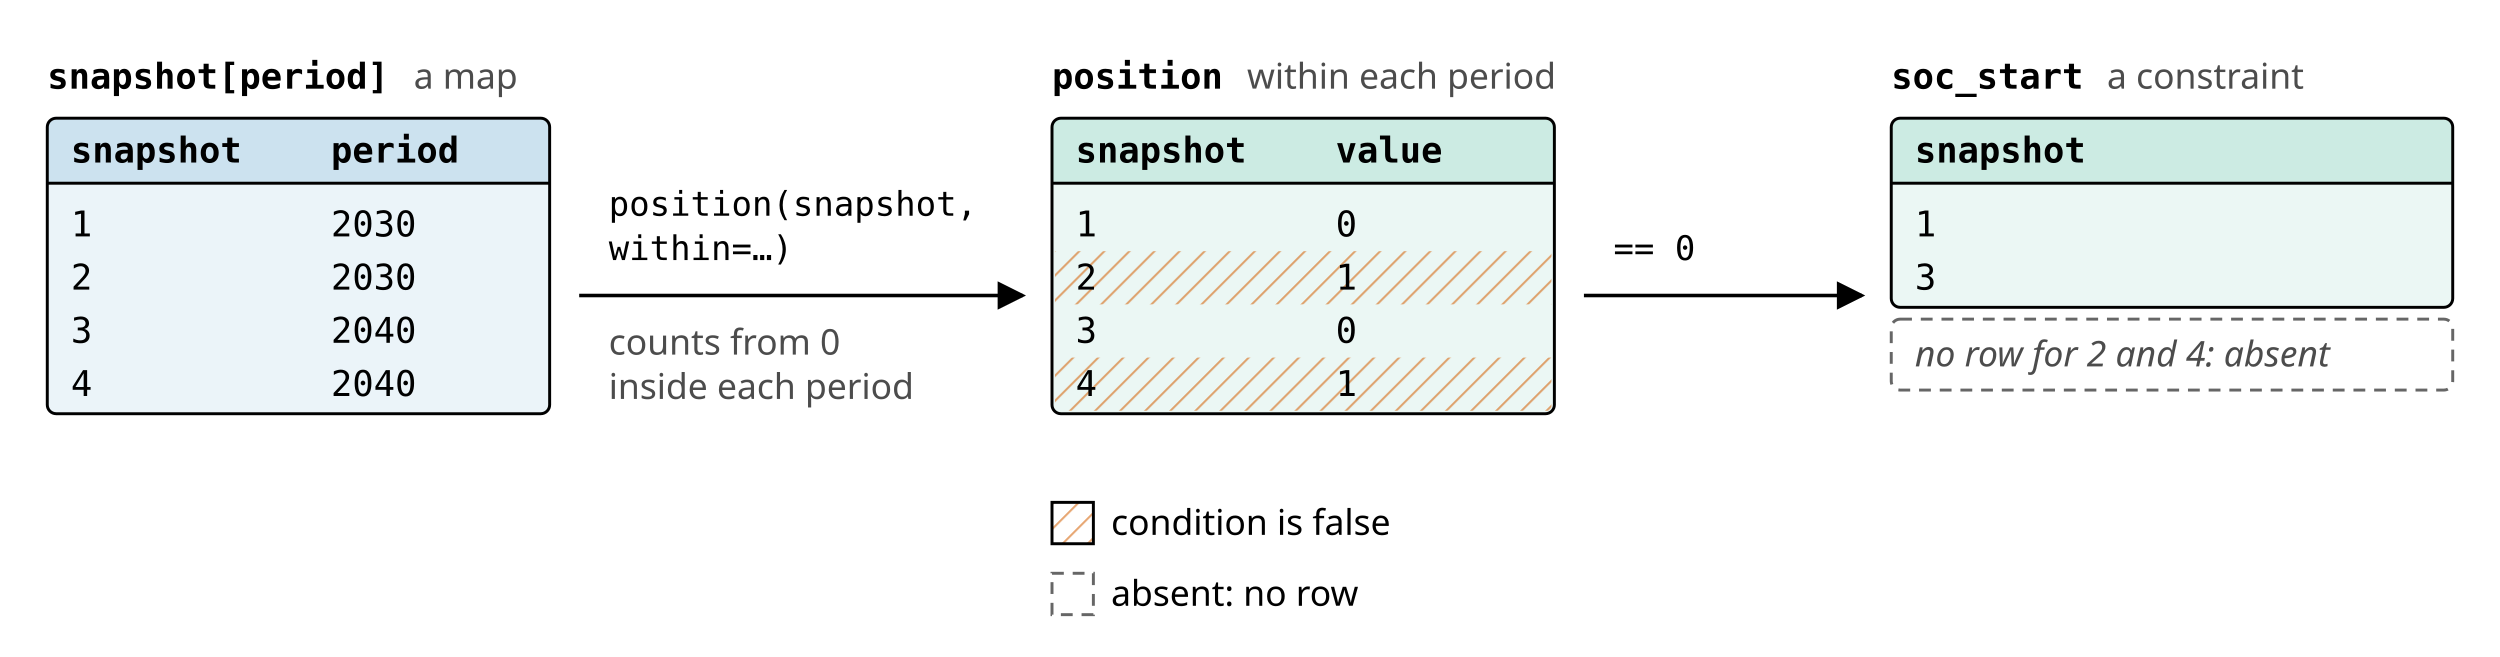
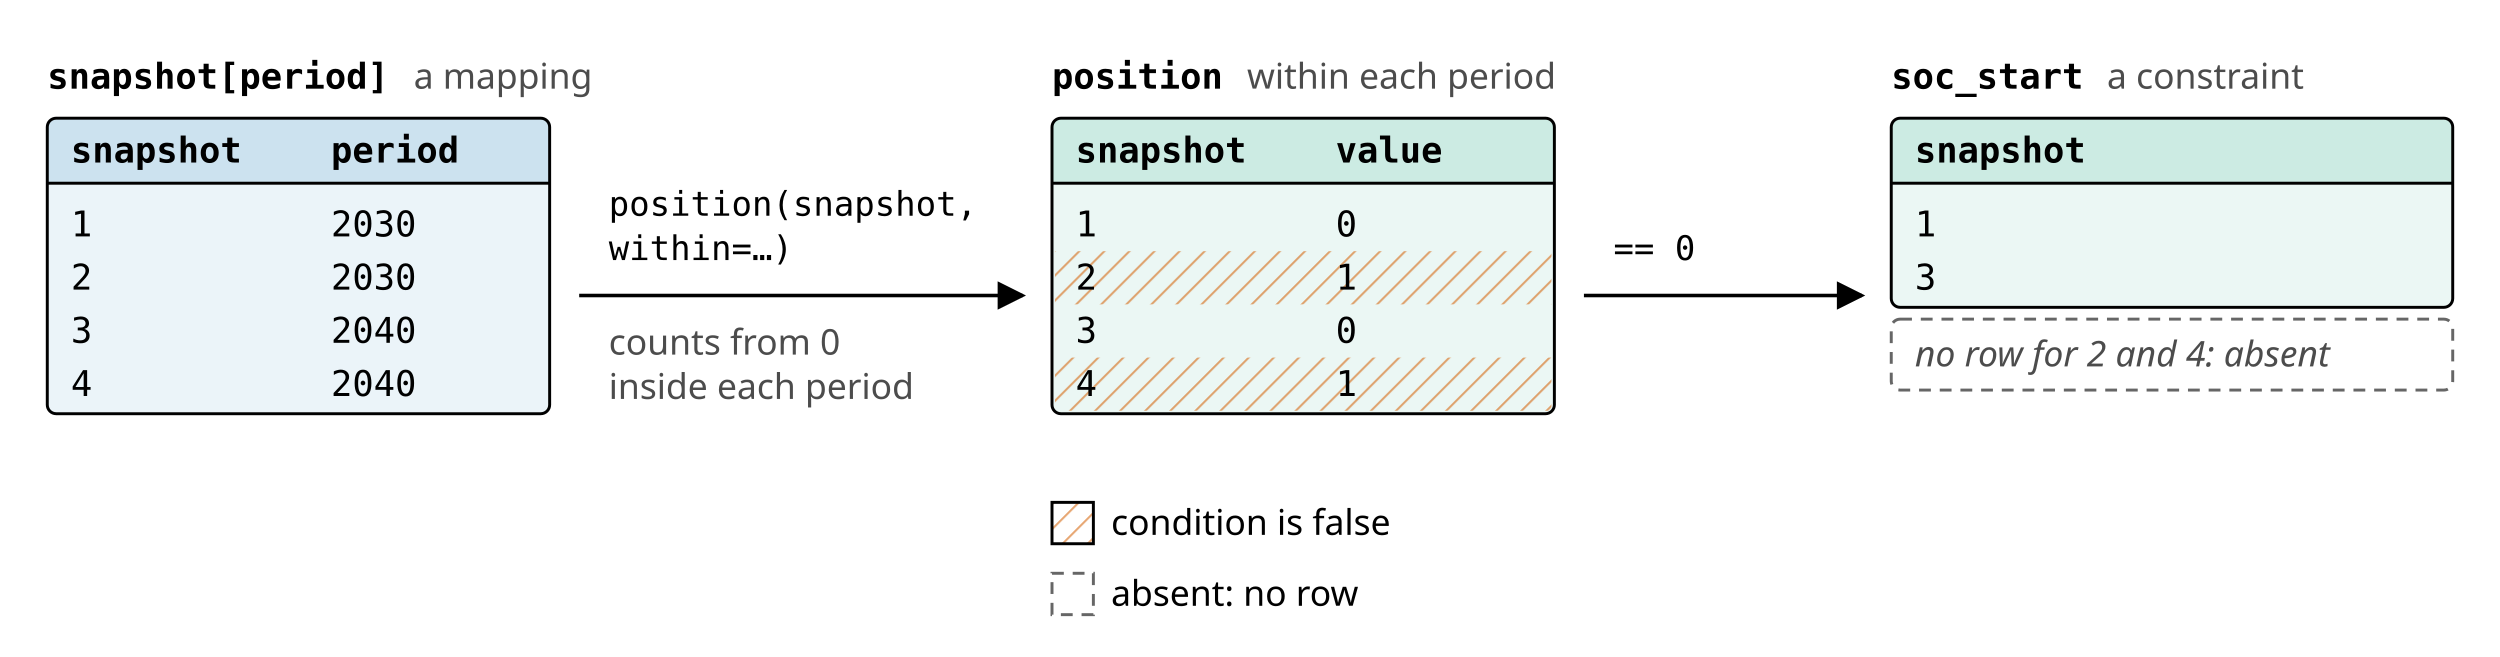
<svg xmlns="http://www.w3.org/2000/svg" viewBox="0 0 846 222" width="846" height="222" style="max-width: 100%; height: auto" role="img" aria-labelledby="epo-t epo-d" font-family="ui-sans-serif, system-ui, sans-serif" font-size="13">
  <defs>
    <pattern id="epo-hatch" width="6" height="6" patternUnits="userSpaceOnUse" patternTransform="rotate(45)">
      <line x1="0" y1="0" x2="0" y2="6" stroke="#D55E00" stroke-opacity="0.5" stroke-width="1.5" />
    </pattern>
    <marker id="epo-arrow" viewBox="0 0 8 8" refX="7" refY="4" markerWidth="8" markerHeight="8" orient="auto">
      <path d="M0,0 L8,4 L0,8 z" fill="currentColor" />
    </marker>
  </defs>
  <g stroke="none">
    <path d="M16,62 V43 A3,3 0 0 1 19,40 H183 A3,3 0 0 1 186,43 V62 Z" fill="#0072B2" fill-opacity="0.2" />
    <path d="M16,62 H186 V137 A3,3 0 0 1 183,140 H19 A3,3 0 0 1 16,137 Z" fill="#0072B2" fill-opacity="0.08" />
    <path d="M356,62 V43 A3,3 0 0 1 359,40 H523 A3,3 0 0 1 526,43 V62 Z" fill="#009E73" fill-opacity="0.2" />
    <path d="M356,62 H526 V137 A3,3 0 0 1 523,140 H359 A3,3 0 0 1 356,137 Z" fill="#009E73" fill-opacity="0.08" />
    <path d="M640,62 V43 A3,3 0 0 1 643,40 H827 A3,3 0 0 1 830,43 V62 Z" fill="#009E73" fill-opacity="0.2" />
    <path d="M640,62 H830 V101 A3,3 0 0 1 827,104 H643 A3,3 0 0 1 640,101 Z" fill="#009E73" fill-opacity="0.08" />
  </g>
  <g fill="none" stroke="currentColor" stroke-width="1">
    <rect x="16" y="40" width="170" height="100" rx="3" />
    <line x1="16" y1="62" x2="186" y2="62" />
    <rect x="356" y="40" width="170" height="100" rx="3" />
    <line x1="356" y1="62" x2="526" y2="62" />
    <rect x="357" y="85" width="168" height="18" fill="url(#epo-hatch)" stroke="none" />
    <rect x="357" y="121" width="168" height="18" fill="url(#epo-hatch)" stroke="none" />
    <rect x="640" y="40" width="190" height="64" rx="3" />
    <line x1="640" y1="62" x2="830" y2="62" />
    <rect x="640" y="108" width="190" height="24" rx="3" stroke-dasharray="4 3" stroke-opacity="0.6" />
    <rect x="356" y="170" width="14" height="14" fill="url(#epo-hatch)" />
    <rect x="356" y="194" width="14" height="14" stroke-dasharray="4 3" stroke-opacity="0.6" />
  </g>
  <g stroke="currentColor" fill="none" stroke-width="1.2" marker-end="url(#epo-arrow)">
    <path d="M196,100 L346,100" />
    <path d="M536,100 L630,100" />
  </g>
  <g fill="currentColor">
    <text x="16" y="30" font-family="ui-monospace, SFMono-Regular, Menlo, monospace" font-size="12" font-weight="bold">snapshot[period]</text>
-     <text x="140" y="30" font-size="12" fill-opacity="0.7">a map</text>
+     <text x="140" y="30" font-size="12" fill-opacity="0.7">a mapping</text>
    <text x="24" y="55" font-family="ui-monospace, SFMono-Regular, Menlo, monospace" font-size="12" font-weight="bold">snapshot</text>
    <text x="112" y="55" font-family="ui-monospace, SFMono-Regular, Menlo, monospace" font-size="12" font-weight="bold">period</text>
    <text x="24" y="80" font-family="ui-monospace, SFMono-Regular, Menlo, monospace" font-size="12">1</text>
    <text x="112" y="80" font-family="ui-monospace, SFMono-Regular, Menlo, monospace" font-size="12">2030</text>
    <text x="24" y="98" font-family="ui-monospace, SFMono-Regular, Menlo, monospace" font-size="12">2</text>
    <text x="112" y="98" font-family="ui-monospace, SFMono-Regular, Menlo, monospace" font-size="12">2030</text>
    <text x="24" y="116" font-family="ui-monospace, SFMono-Regular, Menlo, monospace" font-size="12">3</text>
    <text x="112" y="116" font-family="ui-monospace, SFMono-Regular, Menlo, monospace" font-size="12">2040</text>
    <text x="24" y="134" font-family="ui-monospace, SFMono-Regular, Menlo, monospace" font-size="12">4</text>
    <text x="112" y="134" font-family="ui-monospace, SFMono-Regular, Menlo, monospace" font-size="12">2040</text>
    <text x="356" y="30" font-family="ui-monospace, SFMono-Regular, Menlo, monospace" font-size="12" font-weight="bold">position</text>
    <text x="422" y="30" font-size="12" fill-opacity="0.7">within each period</text>
    <text x="364" y="55" font-family="ui-monospace, SFMono-Regular, Menlo, monospace" font-size="12" font-weight="bold">snapshot</text>
    <text x="452" y="55" font-family="ui-monospace, SFMono-Regular, Menlo, monospace" font-size="12" font-weight="bold">value</text>
    <text x="364" y="80" font-family="ui-monospace, SFMono-Regular, Menlo, monospace" font-size="12">1</text>
    <text x="452" y="80" font-family="ui-monospace, SFMono-Regular, Menlo, monospace" font-size="12">0</text>
    <text x="364" y="98" font-family="ui-monospace, SFMono-Regular, Menlo, monospace" font-size="12">2</text>
    <text x="452" y="98" font-family="ui-monospace, SFMono-Regular, Menlo, monospace" font-size="12">1</text>
    <text x="364" y="116" font-family="ui-monospace, SFMono-Regular, Menlo, monospace" font-size="12">3</text>
    <text x="452" y="116" font-family="ui-monospace, SFMono-Regular, Menlo, monospace" font-size="12">0</text>
    <text x="364" y="134" font-family="ui-monospace, SFMono-Regular, Menlo, monospace" font-size="12">4</text>
    <text x="452" y="134" font-family="ui-monospace, SFMono-Regular, Menlo, monospace" font-size="12">1</text>
    <text x="640" y="30" font-family="ui-monospace, SFMono-Regular, Menlo, monospace" font-size="12" font-weight="bold">soc_start</text>
    <text x="713" y="30" font-size="12" fill-opacity="0.7">a constraint</text>
    <text x="648" y="55" font-family="ui-monospace, SFMono-Regular, Menlo, monospace" font-size="12" font-weight="bold">snapshot</text>
    <text x="648" y="80" font-family="ui-monospace, SFMono-Regular, Menlo, monospace" font-size="12">1</text>
    <text x="648" y="98" font-family="ui-monospace, SFMono-Regular, Menlo, monospace" font-size="12">3</text>
    <text x="648" y="124" font-size="12" font-style="italic" fill-opacity="0.7">no row for 2 and 4: absent</text>
    <text x="206" y="73" font-family="ui-monospace, SFMono-Regular, Menlo, monospace" font-size="11.5">position(snapshot,</text>
    <text x="206" y="88" font-family="ui-monospace, SFMono-Regular, Menlo, monospace" font-size="11.5">within=…)</text>
    <text x="206" y="120" font-size="12" fill-opacity="0.7">counts from 0</text>
    <text x="206" y="135" font-size="12" fill-opacity="0.7">inside each period</text>
    <text x="546" y="88" font-family="ui-monospace, SFMono-Regular, Menlo, monospace" font-size="11.5">== 0</text>
    <text x="376" y="181" font-size="12">condition is false</text>
    <text x="376" y="205" font-size="12">absent: no row</text>
  </g>
</svg>
